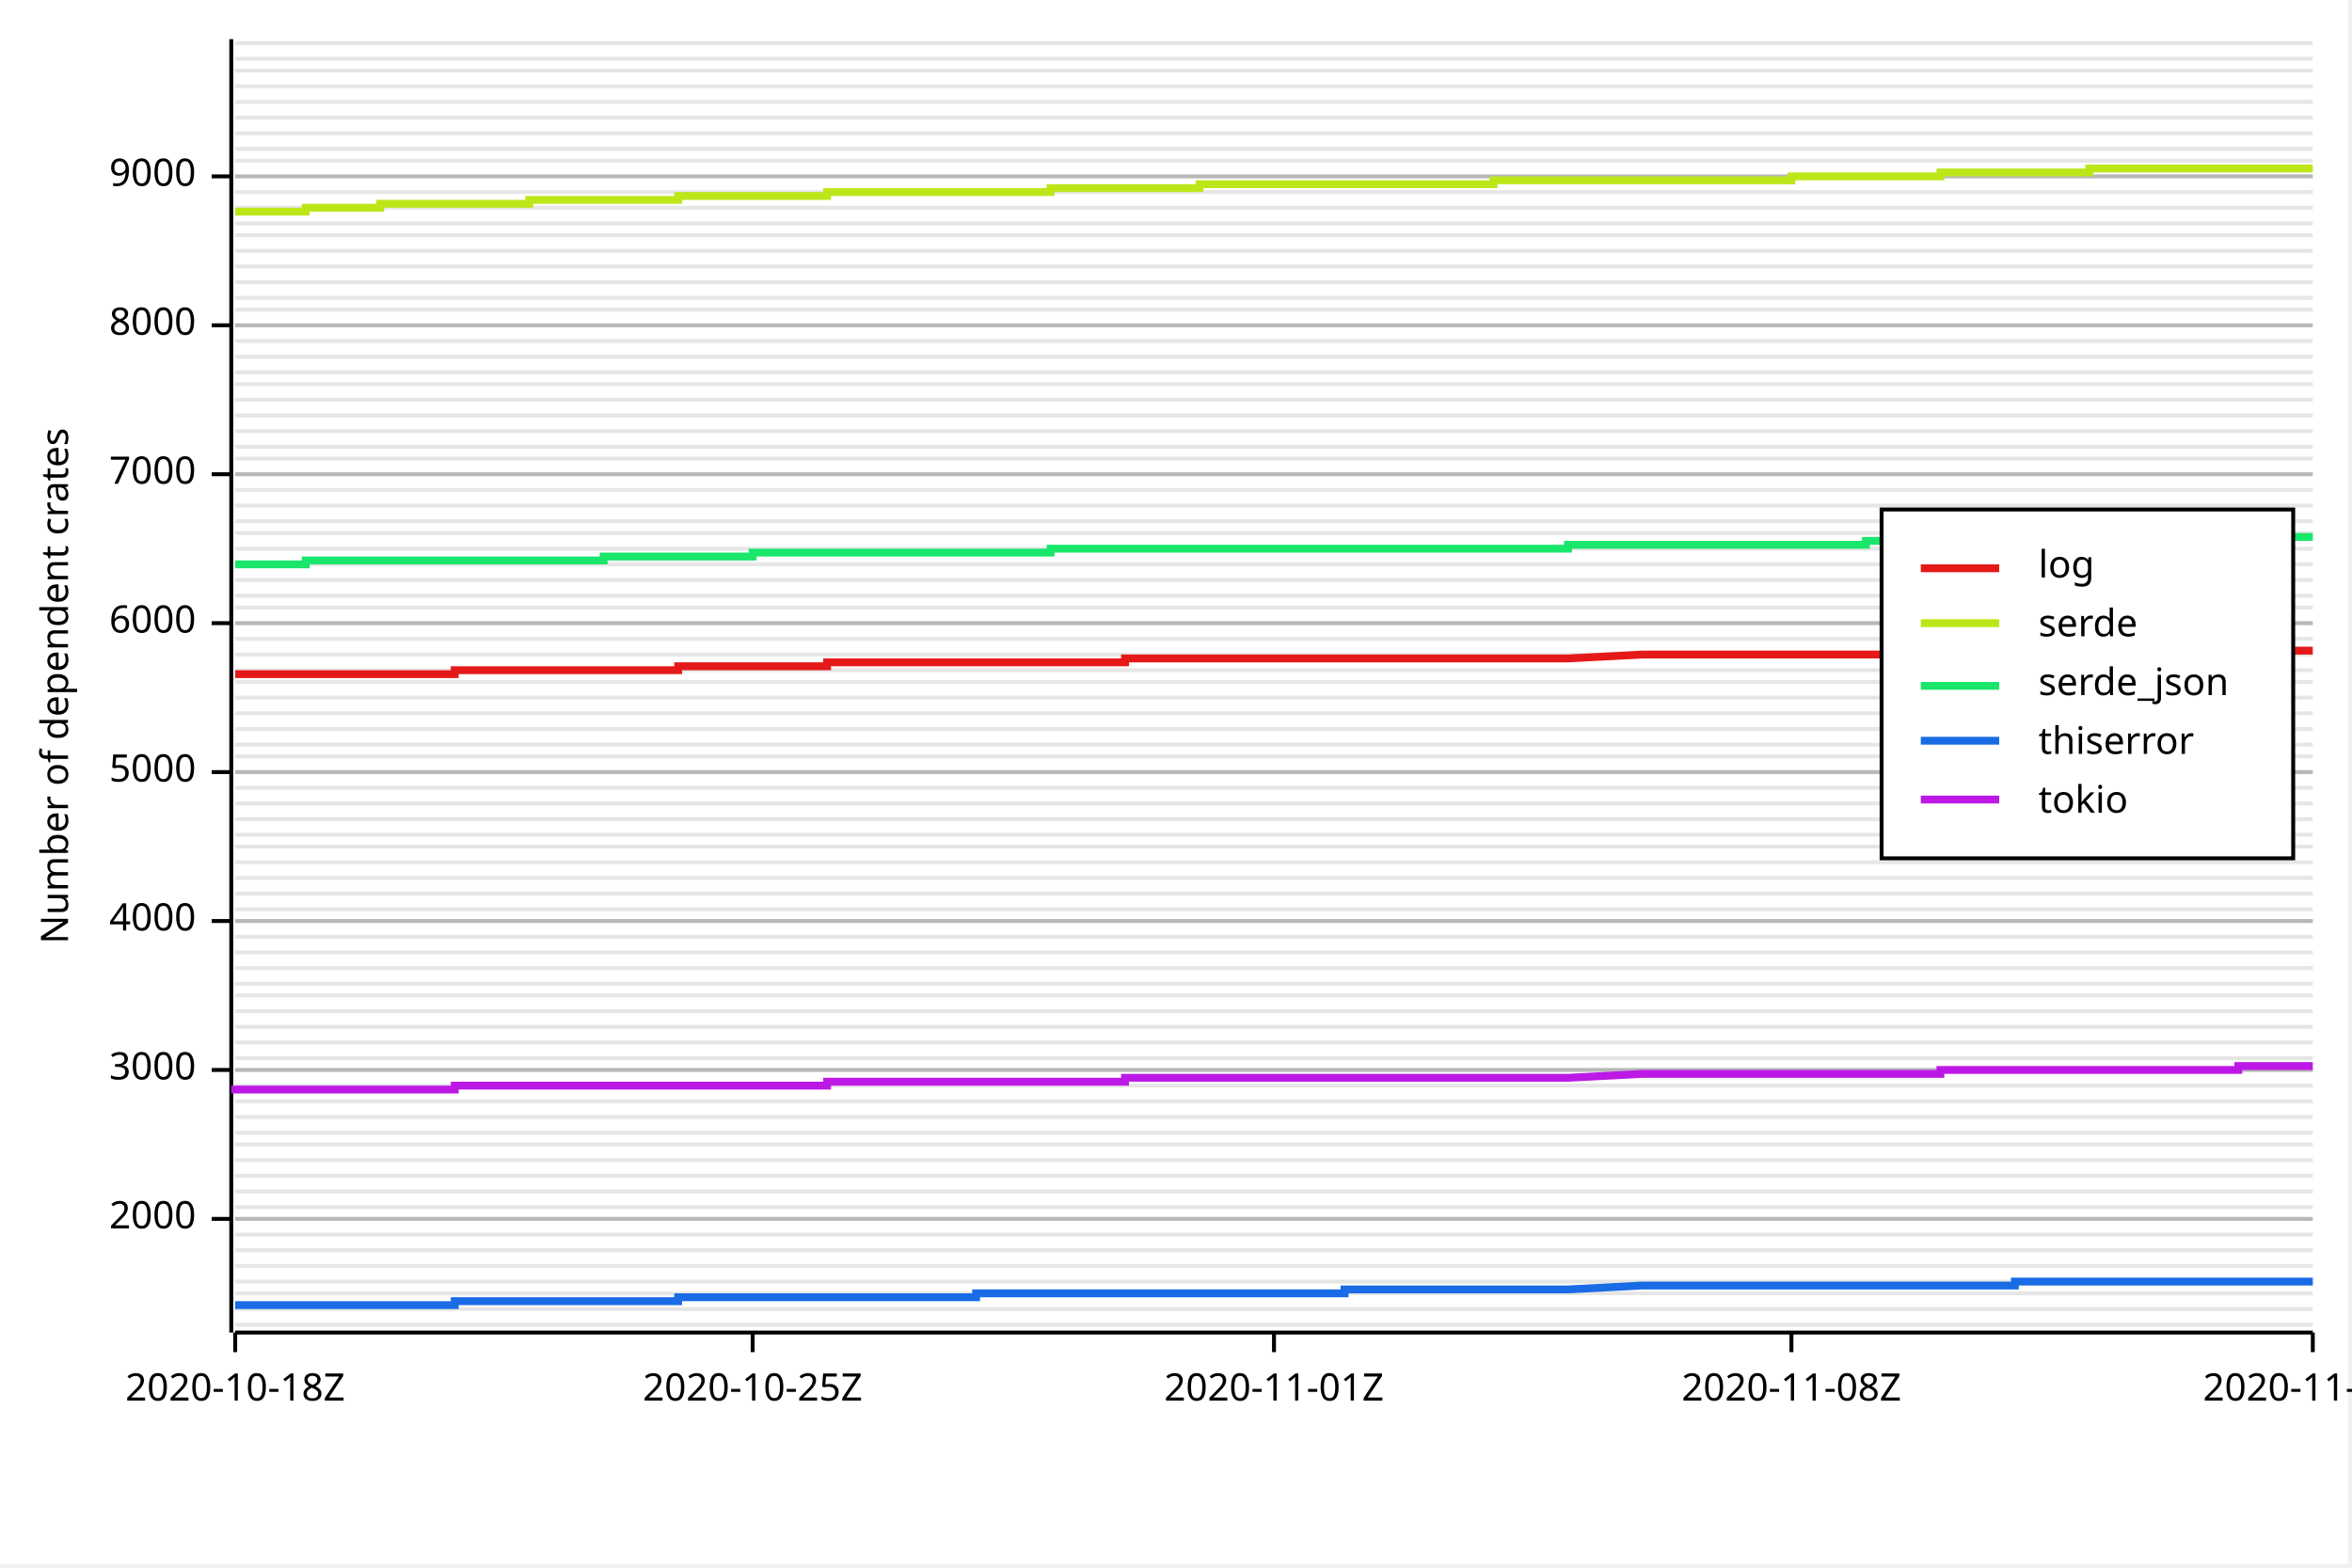
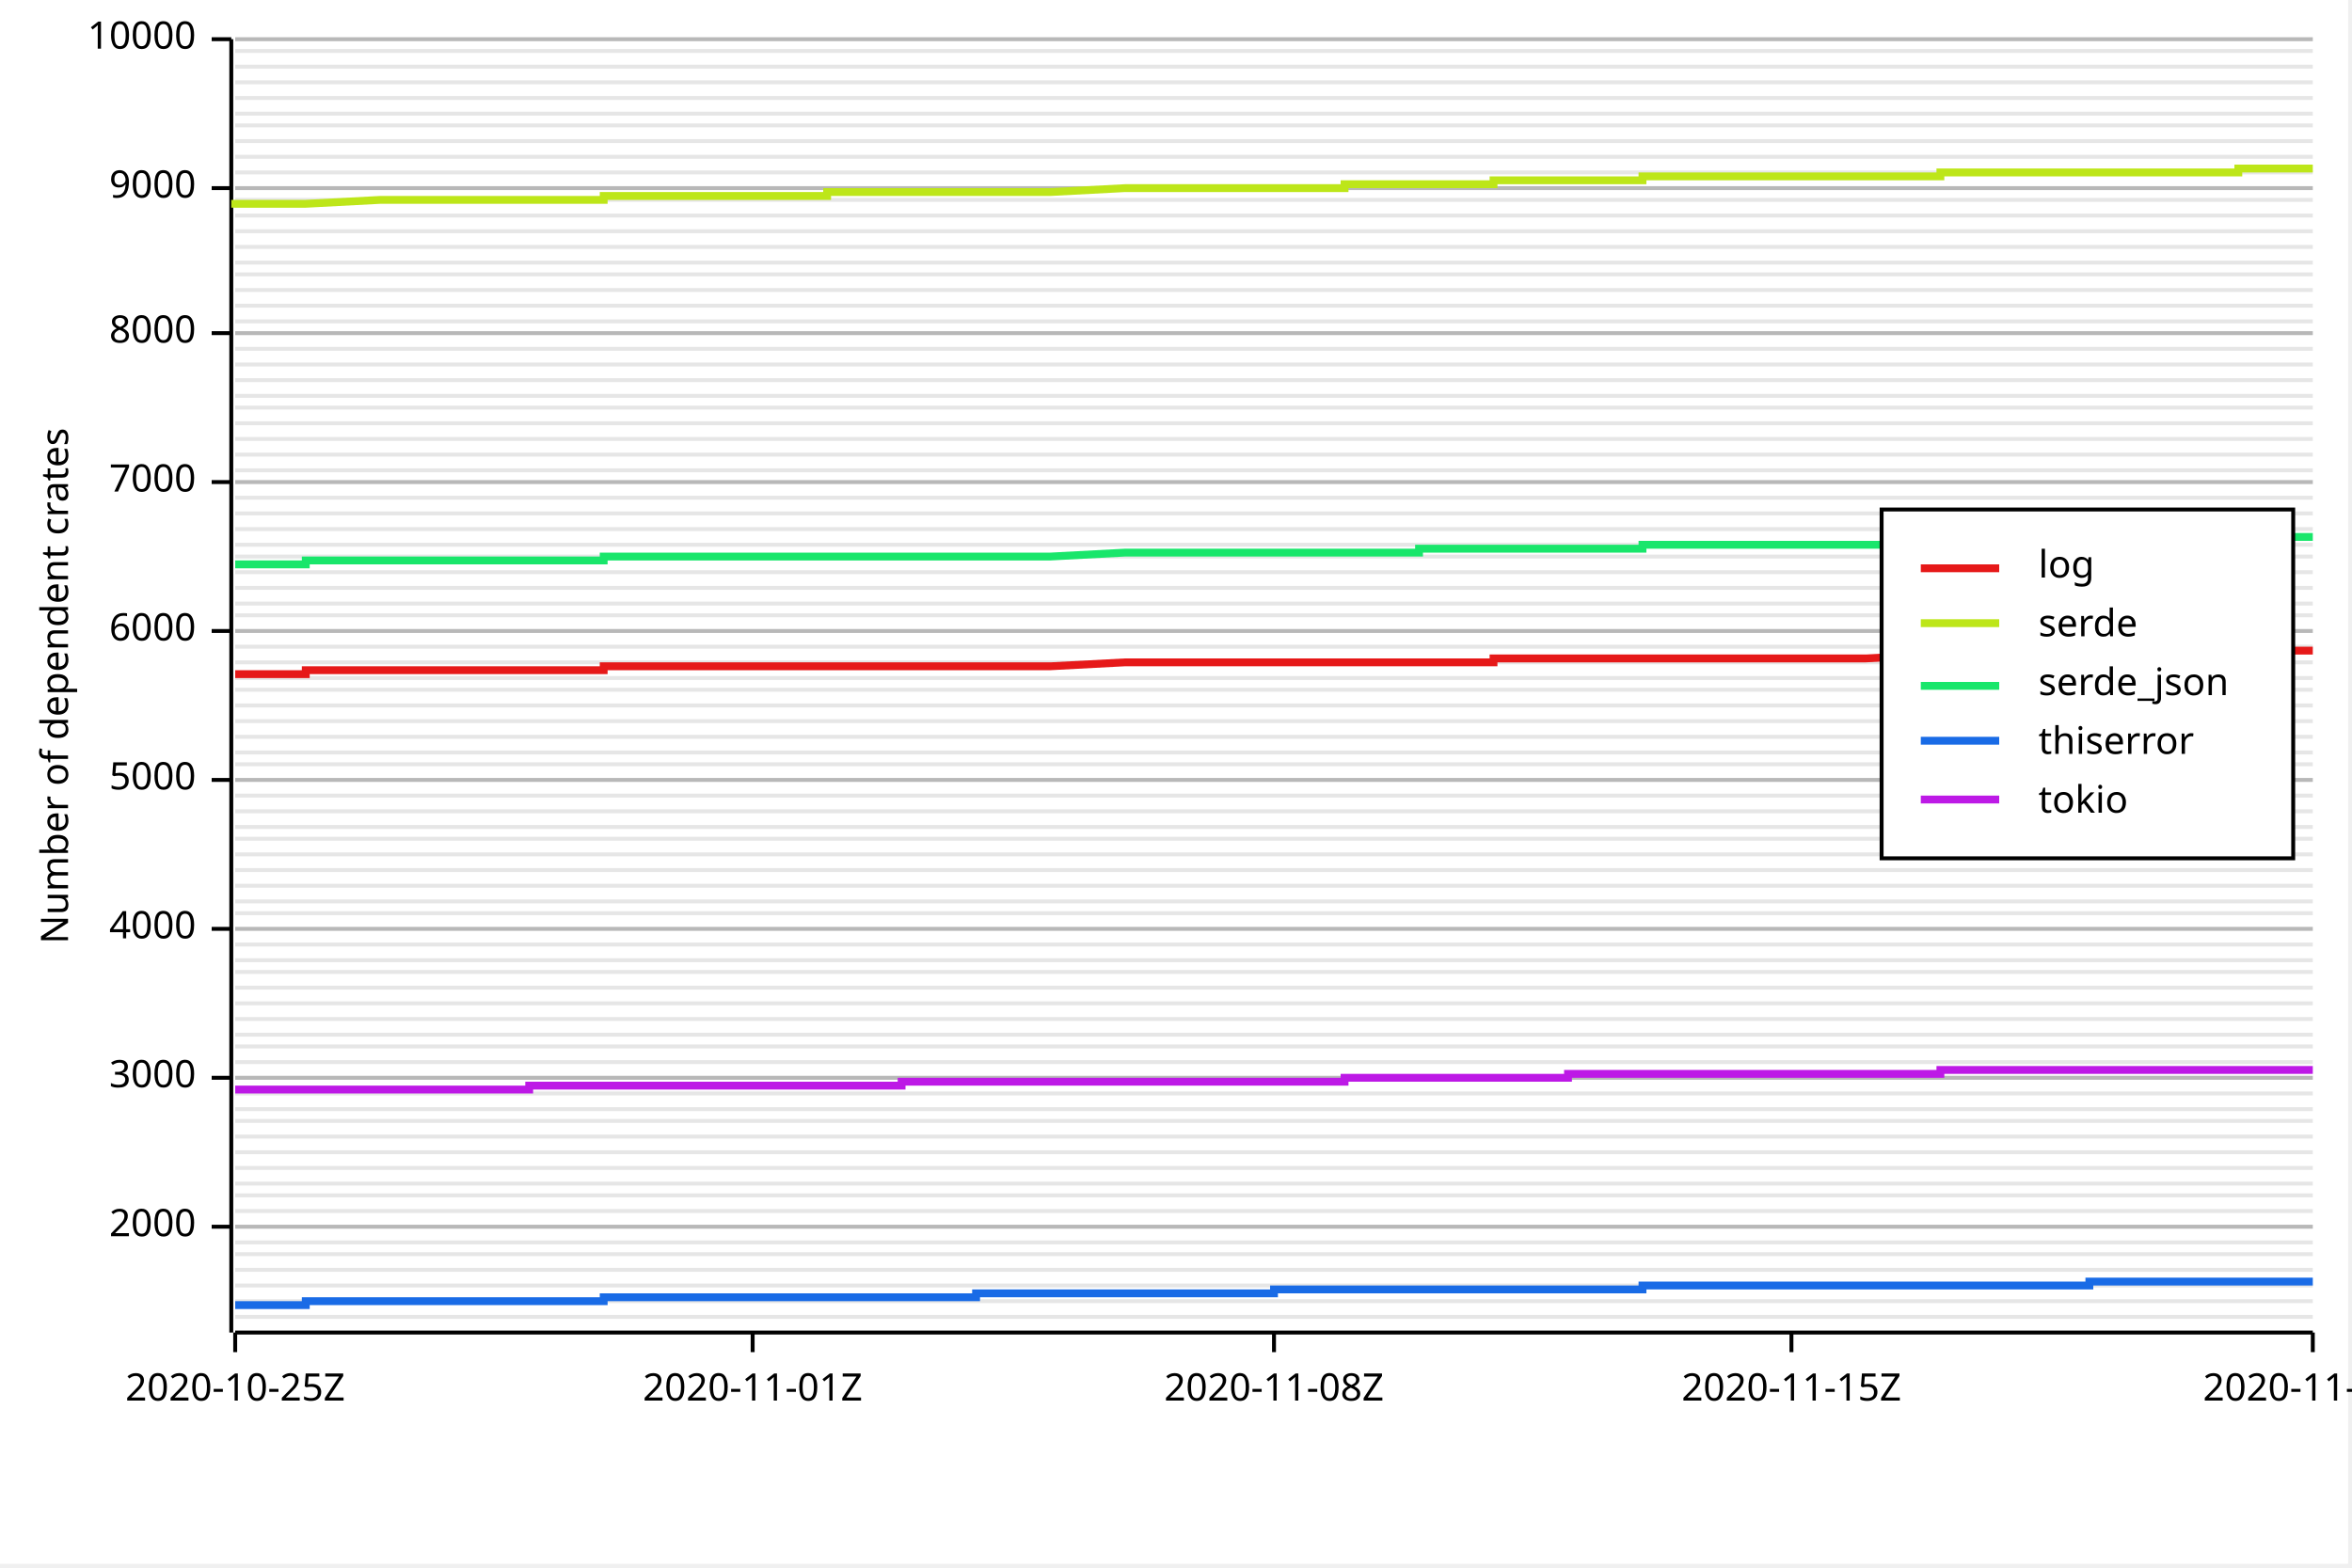
<svg xmlns="http://www.w3.org/2000/svg" width="600" height="400">
  <rect x="0" y="0" width="599" height="399" opacity="1" fill="#FFFFFF" stroke="none" />
-   <line opacity="0.1" stroke="#000000" stroke-width="1" x1="60" y1="338" x2="590" y2="338" />
-   <line opacity="0.1" stroke="#000000" stroke-width="1" x1="60" y1="334" x2="590" y2="334" />
-   <line opacity="0.1" stroke="#000000" stroke-width="1" x1="60" y1="330" x2="590" y2="330" />
-   <line opacity="0.1" stroke="#000000" stroke-width="1" x1="60" y1="327" x2="590" y2="327" />
-   <line opacity="0.1" stroke="#000000" stroke-width="1" x1="60" y1="323" x2="590" y2="323" />
-   <line opacity="0.1" stroke="#000000" stroke-width="1" x1="60" y1="319" x2="590" y2="319" />
-   <line opacity="0.1" stroke="#000000" stroke-width="1" x1="60" y1="315" x2="590" y2="315" />
-   <line opacity="0.1" stroke="#000000" stroke-width="1" x1="60" y1="311" x2="590" y2="311" />
-   <line opacity="0.1" stroke="#000000" stroke-width="1" x1="60" y1="308" x2="590" y2="308" />
-   <line opacity="0.1" stroke="#000000" stroke-width="1" x1="60" y1="304" x2="590" y2="304" />
-   <line opacity="0.1" stroke="#000000" stroke-width="1" x1="60" y1="300" x2="590" y2="300" />
-   <line opacity="0.1" stroke="#000000" stroke-width="1" x1="60" y1="296" x2="590" y2="296" />
-   <line opacity="0.1" stroke="#000000" stroke-width="1" x1="60" y1="292" x2="590" y2="292" />
-   <line opacity="0.1" stroke="#000000" stroke-width="1" x1="60" y1="289" x2="590" y2="289" />
-   <line opacity="0.1" stroke="#000000" stroke-width="1" x1="60" y1="285" x2="590" y2="285" />
-   <line opacity="0.1" stroke="#000000" stroke-width="1" x1="60" y1="281" x2="590" y2="281" />
-   <line opacity="0.1" stroke="#000000" stroke-width="1" x1="60" y1="277" x2="590" y2="277" />
-   <line opacity="0.1" stroke="#000000" stroke-width="1" x1="60" y1="273" x2="590" y2="273" />
-   <line opacity="0.1" stroke="#000000" stroke-width="1" x1="60" y1="270" x2="590" y2="270" />
-   <line opacity="0.1" stroke="#000000" stroke-width="1" x1="60" y1="266" x2="590" y2="266" />
-   <line opacity="0.1" stroke="#000000" stroke-width="1" x1="60" y1="262" x2="590" y2="262" />
-   <line opacity="0.1" stroke="#000000" stroke-width="1" x1="60" y1="258" x2="590" y2="258" />
-   <line opacity="0.1" stroke="#000000" stroke-width="1" x1="60" y1="254" x2="590" y2="254" />
-   <line opacity="0.1" stroke="#000000" stroke-width="1" x1="60" y1="251" x2="590" y2="251" />
-   <line opacity="0.1" stroke="#000000" stroke-width="1" x1="60" y1="247" x2="590" y2="247" />
-   <line opacity="0.1" stroke="#000000" stroke-width="1" x1="60" y1="243" x2="590" y2="243" />
-   <line opacity="0.1" stroke="#000000" stroke-width="1" x1="60" y1="239" x2="590" y2="239" />
-   <line opacity="0.1" stroke="#000000" stroke-width="1" x1="60" y1="235" x2="590" y2="235" />
-   <line opacity="0.1" stroke="#000000" stroke-width="1" x1="60" y1="232" x2="590" y2="232" />
-   <line opacity="0.1" stroke="#000000" stroke-width="1" x1="60" y1="228" x2="590" y2="228" />
-   <line opacity="0.1" stroke="#000000" stroke-width="1" x1="60" y1="224" x2="590" y2="224" />
-   <line opacity="0.1" stroke="#000000" stroke-width="1" x1="60" y1="220" x2="590" y2="220" />
-   <line opacity="0.1" stroke="#000000" stroke-width="1" x1="60" y1="216" x2="590" y2="216" />
-   <line opacity="0.1" stroke="#000000" stroke-width="1" x1="60" y1="213" x2="590" y2="213" />
-   <line opacity="0.1" stroke="#000000" stroke-width="1" x1="60" y1="209" x2="590" y2="209" />
-   <line opacity="0.1" stroke="#000000" stroke-width="1" x1="60" y1="205" x2="590" y2="205" />
-   <line opacity="0.1" stroke="#000000" stroke-width="1" x1="60" y1="201" x2="590" y2="201" />
-   <line opacity="0.1" stroke="#000000" stroke-width="1" x1="60" y1="197" x2="590" y2="197" />
-   <line opacity="0.1" stroke="#000000" stroke-width="1" x1="60" y1="193" x2="590" y2="193" />
-   <line opacity="0.1" stroke="#000000" stroke-width="1" x1="60" y1="190" x2="590" y2="190" />
-   <line opacity="0.1" stroke="#000000" stroke-width="1" x1="60" y1="186" x2="590" y2="186" />
-   <line opacity="0.1" stroke="#000000" stroke-width="1" x1="60" y1="182" x2="590" y2="182" />
-   <line opacity="0.1" stroke="#000000" stroke-width="1" x1="60" y1="178" x2="590" y2="178" />
-   <line opacity="0.1" stroke="#000000" stroke-width="1" x1="60" y1="174" x2="590" y2="174" />
-   <line opacity="0.1" stroke="#000000" stroke-width="1" x1="60" y1="171" x2="590" y2="171" />
-   <line opacity="0.1" stroke="#000000" stroke-width="1" x1="60" y1="167" x2="590" y2="167" />
-   <line opacity="0.1" stroke="#000000" stroke-width="1" x1="60" y1="163" x2="590" y2="163" />
-   <line opacity="0.1" stroke="#000000" stroke-width="1" x1="60" y1="159" x2="590" y2="159" />
-   <line opacity="0.1" stroke="#000000" stroke-width="1" x1="60" y1="155" x2="590" y2="155" />
-   <line opacity="0.1" stroke="#000000" stroke-width="1" x1="60" y1="152" x2="590" y2="152" />
-   <line opacity="0.1" stroke="#000000" stroke-width="1" x1="60" y1="148" x2="590" y2="148" />
-   <line opacity="0.1" stroke="#000000" stroke-width="1" x1="60" y1="144" x2="590" y2="144" />
-   <line opacity="0.1" stroke="#000000" stroke-width="1" x1="60" y1="140" x2="590" y2="140" />
-   <line opacity="0.1" stroke="#000000" stroke-width="1" x1="60" y1="136" x2="590" y2="136" />
-   <line opacity="0.1" stroke="#000000" stroke-width="1" x1="60" y1="133" x2="590" y2="133" />
-   <line opacity="0.1" stroke="#000000" stroke-width="1" x1="60" y1="129" x2="590" y2="129" />
-   <line opacity="0.1" stroke="#000000" stroke-width="1" x1="60" y1="125" x2="590" y2="125" />
-   <line opacity="0.1" stroke="#000000" stroke-width="1" x1="60" y1="121" x2="590" y2="121" />
-   <line opacity="0.1" stroke="#000000" stroke-width="1" x1="60" y1="117" x2="590" y2="117" />
-   <line opacity="0.1" stroke="#000000" stroke-width="1" x1="60" y1="114" x2="590" y2="114" />
-   <line opacity="0.1" stroke="#000000" stroke-width="1" x1="60" y1="110" x2="590" y2="110" />
-   <line opacity="0.1" stroke="#000000" stroke-width="1" x1="60" y1="106" x2="590" y2="106" />
-   <line opacity="0.1" stroke="#000000" stroke-width="1" x1="60" y1="102" x2="590" y2="102" />
-   <line opacity="0.1" stroke="#000000" stroke-width="1" x1="60" y1="98" x2="590" y2="98" />
-   <line opacity="0.1" stroke="#000000" stroke-width="1" x1="60" y1="95" x2="590" y2="95" />
-   <line opacity="0.1" stroke="#000000" stroke-width="1" x1="60" y1="91" x2="590" y2="91" />
-   <line opacity="0.1" stroke="#000000" stroke-width="1" x1="60" y1="87" x2="590" y2="87" />
-   <line opacity="0.1" stroke="#000000" stroke-width="1" x1="60" y1="83" x2="590" y2="83" />
-   <line opacity="0.1" stroke="#000000" stroke-width="1" x1="60" y1="79" x2="590" y2="79" />
-   <line opacity="0.1" stroke="#000000" stroke-width="1" x1="60" y1="76" x2="590" y2="76" />
-   <line opacity="0.1" stroke="#000000" stroke-width="1" x1="60" y1="72" x2="590" y2="72" />
-   <line opacity="0.1" stroke="#000000" stroke-width="1" x1="60" y1="68" x2="590" y2="68" />
-   <line opacity="0.1" stroke="#000000" stroke-width="1" x1="60" y1="64" x2="590" y2="64" />
-   <line opacity="0.1" stroke="#000000" stroke-width="1" x1="60" y1="60" x2="590" y2="60" />
-   <line opacity="0.1" stroke="#000000" stroke-width="1" x1="60" y1="57" x2="590" y2="57" />
-   <line opacity="0.1" stroke="#000000" stroke-width="1" x1="60" y1="53" x2="590" y2="53" />
-   <line opacity="0.1" stroke="#000000" stroke-width="1" x1="60" y1="49" x2="590" y2="49" />
-   <line opacity="0.1" stroke="#000000" stroke-width="1" x1="60" y1="45" x2="590" y2="45" />
-   <line opacity="0.1" stroke="#000000" stroke-width="1" x1="60" y1="41" x2="590" y2="41" />
-   <line opacity="0.1" stroke="#000000" stroke-width="1" x1="60" y1="38" x2="590" y2="38" />
-   <line opacity="0.1" stroke="#000000" stroke-width="1" x1="60" y1="34" x2="590" y2="34" />
-   <line opacity="0.1" stroke="#000000" stroke-width="1" x1="60" y1="30" x2="590" y2="30" />
-   <line opacity="0.1" stroke="#000000" stroke-width="1" x1="60" y1="26" x2="590" y2="26" />
-   <line opacity="0.1" stroke="#000000" stroke-width="1" x1="60" y1="22" x2="590" y2="22" />
-   <line opacity="0.1" stroke="#000000" stroke-width="1" x1="60" y1="18" x2="590" y2="18" />
-   <line opacity="0.1" stroke="#000000" stroke-width="1" x1="60" y1="15" x2="590" y2="15" />
-   <line opacity="0.1" stroke="#000000" stroke-width="1" x1="60" y1="11" x2="590" y2="11" />
+   <line opacity="0.1" stroke="#000000" stroke-width="1" x1="60" y1="336" x2="590" y2="336" />
+   <line opacity="0.1" stroke="#000000" stroke-width="1" x1="60" y1="332" x2="590" y2="332" />
+   <line opacity="0.1" stroke="#000000" stroke-width="1" x1="60" y1="328" x2="590" y2="328" />
+   <line opacity="0.1" stroke="#000000" stroke-width="1" x1="60" y1="324" x2="590" y2="324" />
+   <line opacity="0.1" stroke="#000000" stroke-width="1" x1="60" y1="320" x2="590" y2="320" />
+   <line opacity="0.1" stroke="#000000" stroke-width="1" x1="60" y1="317" x2="590" y2="317" />
+   <line opacity="0.1" stroke="#000000" stroke-width="1" x1="60" y1="313" x2="590" y2="313" />
+   <line opacity="0.1" stroke="#000000" stroke-width="1" x1="60" y1="309" x2="590" y2="309" />
+   <line opacity="0.1" stroke="#000000" stroke-width="1" x1="60" y1="305" x2="590" y2="305" />
+   <line opacity="0.1" stroke="#000000" stroke-width="1" x1="60" y1="302" x2="590" y2="302" />
+   <line opacity="0.1" stroke="#000000" stroke-width="1" x1="60" y1="298" x2="590" y2="298" />
+   <line opacity="0.1" stroke="#000000" stroke-width="1" x1="60" y1="294" x2="590" y2="294" />
+   <line opacity="0.1" stroke="#000000" stroke-width="1" x1="60" y1="290" x2="590" y2="290" />
+   <line opacity="0.1" stroke="#000000" stroke-width="1" x1="60" y1="286" x2="590" y2="286" />
+   <line opacity="0.1" stroke="#000000" stroke-width="1" x1="60" y1="283" x2="590" y2="283" />
+   <line opacity="0.1" stroke="#000000" stroke-width="1" x1="60" y1="279" x2="590" y2="279" />
+   <line opacity="0.1" stroke="#000000" stroke-width="1" x1="60" y1="275" x2="590" y2="275" />
+   <line opacity="0.1" stroke="#000000" stroke-width="1" x1="60" y1="271" x2="590" y2="271" />
+   <line opacity="0.1" stroke="#000000" stroke-width="1" x1="60" y1="267" x2="590" y2="267" />
+   <line opacity="0.1" stroke="#000000" stroke-width="1" x1="60" y1="264" x2="590" y2="264" />
+   <line opacity="0.1" stroke="#000000" stroke-width="1" x1="60" y1="260" x2="590" y2="260" />
+   <line opacity="0.1" stroke="#000000" stroke-width="1" x1="60" y1="256" x2="590" y2="256" />
+   <line opacity="0.1" stroke="#000000" stroke-width="1" x1="60" y1="252" x2="590" y2="252" />
+   <line opacity="0.1" stroke="#000000" stroke-width="1" x1="60" y1="248" x2="590" y2="248" />
+   <line opacity="0.1" stroke="#000000" stroke-width="1" x1="60" y1="245" x2="590" y2="245" />
+   <line opacity="0.1" stroke="#000000" stroke-width="1" x1="60" y1="241" x2="590" y2="241" />
+   <line opacity="0.1" stroke="#000000" stroke-width="1" x1="60" y1="237" x2="590" y2="237" />
+   <line opacity="0.1" stroke="#000000" stroke-width="1" x1="60" y1="233" x2="590" y2="233" />
+   <line opacity="0.1" stroke="#000000" stroke-width="1" x1="60" y1="230" x2="590" y2="230" />
+   <line opacity="0.1" stroke="#000000" stroke-width="1" x1="60" y1="226" x2="590" y2="226" />
+   <line opacity="0.1" stroke="#000000" stroke-width="1" x1="60" y1="222" x2="590" y2="222" />
+   <line opacity="0.1" stroke="#000000" stroke-width="1" x1="60" y1="218" x2="590" y2="218" />
+   <line opacity="0.1" stroke="#000000" stroke-width="1" x1="60" y1="214" x2="590" y2="214" />
+   <line opacity="0.1" stroke="#000000" stroke-width="1" x1="60" y1="211" x2="590" y2="211" />
+   <line opacity="0.1" stroke="#000000" stroke-width="1" x1="60" y1="207" x2="590" y2="207" />
+   <line opacity="0.1" stroke="#000000" stroke-width="1" x1="60" y1="203" x2="590" y2="203" />
+   <line opacity="0.1" stroke="#000000" stroke-width="1" x1="60" y1="199" x2="590" y2="199" />
+   <line opacity="0.1" stroke="#000000" stroke-width="1" x1="60" y1="195" x2="590" y2="195" />
+   <line opacity="0.1" stroke="#000000" stroke-width="1" x1="60" y1="192" x2="590" y2="192" />
+   <line opacity="0.1" stroke="#000000" stroke-width="1" x1="60" y1="188" x2="590" y2="188" />
+   <line opacity="0.1" stroke="#000000" stroke-width="1" x1="60" y1="184" x2="590" y2="184" />
+   <line opacity="0.1" stroke="#000000" stroke-width="1" x1="60" y1="180" x2="590" y2="180" />
+   <line opacity="0.1" stroke="#000000" stroke-width="1" x1="60" y1="176" x2="590" y2="176" />
+   <line opacity="0.1" stroke="#000000" stroke-width="1" x1="60" y1="173" x2="590" y2="173" />
+   <line opacity="0.1" stroke="#000000" stroke-width="1" x1="60" y1="169" x2="590" y2="169" />
+   <line opacity="0.1" stroke="#000000" stroke-width="1" x1="60" y1="165" x2="590" y2="165" />
+   <line opacity="0.1" stroke="#000000" stroke-width="1" x1="60" y1="161" x2="590" y2="161" />
+   <line opacity="0.1" stroke="#000000" stroke-width="1" x1="60" y1="157" x2="590" y2="157" />
+   <line opacity="0.1" stroke="#000000" stroke-width="1" x1="60" y1="154" x2="590" y2="154" />
+   <line opacity="0.1" stroke="#000000" stroke-width="1" x1="60" y1="150" x2="590" y2="150" />
+   <line opacity="0.1" stroke="#000000" stroke-width="1" x1="60" y1="146" x2="590" y2="146" />
+   <line opacity="0.1" stroke="#000000" stroke-width="1" x1="60" y1="142" x2="590" y2="142" />
+   <line opacity="0.1" stroke="#000000" stroke-width="1" x1="60" y1="139" x2="590" y2="139" />
+   <line opacity="0.1" stroke="#000000" stroke-width="1" x1="60" y1="135" x2="590" y2="135" />
+   <line opacity="0.1" stroke="#000000" stroke-width="1" x1="60" y1="131" x2="590" y2="131" />
+   <line opacity="0.1" stroke="#000000" stroke-width="1" x1="60" y1="127" x2="590" y2="127" />
+   <line opacity="0.1" stroke="#000000" stroke-width="1" x1="60" y1="123" x2="590" y2="123" />
+   <line opacity="0.1" stroke="#000000" stroke-width="1" x1="60" y1="120" x2="590" y2="120" />
+   <line opacity="0.1" stroke="#000000" stroke-width="1" x1="60" y1="116" x2="590" y2="116" />
+   <line opacity="0.1" stroke="#000000" stroke-width="1" x1="60" y1="112" x2="590" y2="112" />
+   <line opacity="0.1" stroke="#000000" stroke-width="1" x1="60" y1="108" x2="590" y2="108" />
+   <line opacity="0.1" stroke="#000000" stroke-width="1" x1="60" y1="104" x2="590" y2="104" />
+   <line opacity="0.1" stroke="#000000" stroke-width="1" x1="60" y1="101" x2="590" y2="101" />
+   <line opacity="0.1" stroke="#000000" stroke-width="1" x1="60" y1="97" x2="590" y2="97" />
+   <line opacity="0.1" stroke="#000000" stroke-width="1" x1="60" y1="93" x2="590" y2="93" />
+   <line opacity="0.1" stroke="#000000" stroke-width="1" x1="60" y1="89" x2="590" y2="89" />
+   <line opacity="0.1" stroke="#000000" stroke-width="1" x1="60" y1="85" x2="590" y2="85" />
+   <line opacity="0.1" stroke="#000000" stroke-width="1" x1="60" y1="82" x2="590" y2="82" />
+   <line opacity="0.1" stroke="#000000" stroke-width="1" x1="60" y1="78" x2="590" y2="78" />
+   <line opacity="0.1" stroke="#000000" stroke-width="1" x1="60" y1="74" x2="590" y2="74" />
+   <line opacity="0.1" stroke="#000000" stroke-width="1" x1="60" y1="70" x2="590" y2="70" />
+   <line opacity="0.1" stroke="#000000" stroke-width="1" x1="60" y1="67" x2="590" y2="67" />
+   <line opacity="0.1" stroke="#000000" stroke-width="1" x1="60" y1="63" x2="590" y2="63" />
+   <line opacity="0.1" stroke="#000000" stroke-width="1" x1="60" y1="59" x2="590" y2="59" />
+   <line opacity="0.1" stroke="#000000" stroke-width="1" x1="60" y1="55" x2="590" y2="55" />
+   <line opacity="0.1" stroke="#000000" stroke-width="1" x1="60" y1="51" x2="590" y2="51" />
+   <line opacity="0.1" stroke="#000000" stroke-width="1" x1="60" y1="48" x2="590" y2="48" />
+   <line opacity="0.1" stroke="#000000" stroke-width="1" x1="60" y1="44" x2="590" y2="44" />
+   <line opacity="0.1" stroke="#000000" stroke-width="1" x1="60" y1="40" x2="590" y2="40" />
+   <line opacity="0.1" stroke="#000000" stroke-width="1" x1="60" y1="36" x2="590" y2="36" />
+   <line opacity="0.1" stroke="#000000" stroke-width="1" x1="60" y1="32" x2="590" y2="32" />
+   <line opacity="0.1" stroke="#000000" stroke-width="1" x1="60" y1="29" x2="590" y2="29" />
+   <line opacity="0.1" stroke="#000000" stroke-width="1" x1="60" y1="25" x2="590" y2="25" />
+   <line opacity="0.1" stroke="#000000" stroke-width="1" x1="60" y1="21" x2="590" y2="21" />
+   <line opacity="0.1" stroke="#000000" stroke-width="1" x1="60" y1="17" x2="590" y2="17" />
+   <line opacity="0.1" stroke="#000000" stroke-width="1" x1="60" y1="13" x2="590" y2="13" />
+   <line opacity="0.1" stroke="#000000" stroke-width="1" x1="60" y1="10" x2="590" y2="10" />
  <text x="10" y="175" dy="0.76em" text-anchor="middle" font-family="sans-serif" font-size="9.677" opacity="1" fill="#000000" transform="rotate(270, 10, 175)">
Number of dependent crates
</text>
-   <line opacity="0.2" stroke="#000000" stroke-width="1" x1="60" y1="311" x2="590" y2="311" />
-   <line opacity="0.2" stroke="#000000" stroke-width="1" x1="60" y1="273" x2="590" y2="273" />
-   <line opacity="0.2" stroke="#000000" stroke-width="1" x1="60" y1="235" x2="590" y2="235" />
-   <line opacity="0.2" stroke="#000000" stroke-width="1" x1="60" y1="197" x2="590" y2="197" />
-   <line opacity="0.2" stroke="#000000" stroke-width="1" x1="60" y1="159" x2="590" y2="159" />
-   <line opacity="0.2" stroke="#000000" stroke-width="1" x1="60" y1="121" x2="590" y2="121" />
-   <line opacity="0.2" stroke="#000000" stroke-width="1" x1="60" y1="83" x2="590" y2="83" />
-   <line opacity="0.2" stroke="#000000" stroke-width="1" x1="60" y1="45" x2="590" y2="45" />
+   <line opacity="0.2" stroke="#000000" stroke-width="1" x1="60" y1="313" x2="590" y2="313" />
+   <line opacity="0.2" stroke="#000000" stroke-width="1" x1="60" y1="275" x2="590" y2="275" />
+   <line opacity="0.2" stroke="#000000" stroke-width="1" x1="60" y1="237" x2="590" y2="237" />
+   <line opacity="0.2" stroke="#000000" stroke-width="1" x1="60" y1="199" x2="590" y2="199" />
+   <line opacity="0.2" stroke="#000000" stroke-width="1" x1="60" y1="161" x2="590" y2="161" />
+   <line opacity="0.2" stroke="#000000" stroke-width="1" x1="60" y1="123" x2="590" y2="123" />
+   <line opacity="0.2" stroke="#000000" stroke-width="1" x1="60" y1="85" x2="590" y2="85" />
+   <line opacity="0.2" stroke="#000000" stroke-width="1" x1="60" y1="48" x2="590" y2="48" />
+   <line opacity="0.2" stroke="#000000" stroke-width="1" x1="60" y1="10" x2="590" y2="10" />
  <polyline fill="none" opacity="1" stroke="#000000" stroke-width="1" points="59,10 59,340 " />
-   <text x="50" y="311" dy="0.5ex" text-anchor="end" font-family="sans-serif" font-size="9.677" opacity="1" fill="#000000">
+   <text x="50" y="313" dy="0.5ex" text-anchor="end" font-family="sans-serif" font-size="9.677" opacity="1" fill="#000000">
2000
</text>
-   <polyline fill="none" opacity="1" stroke="#000000" stroke-width="1" points="54,311 59,311 " />
-   <text x="50" y="273" dy="0.5ex" text-anchor="end" font-family="sans-serif" font-size="9.677" opacity="1" fill="#000000">
+   <polyline fill="none" opacity="1" stroke="#000000" stroke-width="1" points="54,313 59,313 " />
+   <text x="50" y="275" dy="0.5ex" text-anchor="end" font-family="sans-serif" font-size="9.677" opacity="1" fill="#000000">
3000
</text>
-   <polyline fill="none" opacity="1" stroke="#000000" stroke-width="1" points="54,273 59,273 " />
-   <text x="50" y="235" dy="0.5ex" text-anchor="end" font-family="sans-serif" font-size="9.677" opacity="1" fill="#000000">
+   <polyline fill="none" opacity="1" stroke="#000000" stroke-width="1" points="54,275 59,275 " />
+   <text x="50" y="237" dy="0.5ex" text-anchor="end" font-family="sans-serif" font-size="9.677" opacity="1" fill="#000000">
4000
</text>
-   <polyline fill="none" opacity="1" stroke="#000000" stroke-width="1" points="54,235 59,235 " />
-   <text x="50" y="197" dy="0.5ex" text-anchor="end" font-family="sans-serif" font-size="9.677" opacity="1" fill="#000000">
+   <polyline fill="none" opacity="1" stroke="#000000" stroke-width="1" points="54,237 59,237 " />
+   <text x="50" y="199" dy="0.5ex" text-anchor="end" font-family="sans-serif" font-size="9.677" opacity="1" fill="#000000">
5000
</text>
-   <polyline fill="none" opacity="1" stroke="#000000" stroke-width="1" points="54,197 59,197 " />
-   <text x="50" y="159" dy="0.5ex" text-anchor="end" font-family="sans-serif" font-size="9.677" opacity="1" fill="#000000">
+   <polyline fill="none" opacity="1" stroke="#000000" stroke-width="1" points="54,199 59,199 " />
+   <text x="50" y="161" dy="0.5ex" text-anchor="end" font-family="sans-serif" font-size="9.677" opacity="1" fill="#000000">
6000
</text>
-   <polyline fill="none" opacity="1" stroke="#000000" stroke-width="1" points="54,159 59,159 " />
-   <text x="50" y="121" dy="0.5ex" text-anchor="end" font-family="sans-serif" font-size="9.677" opacity="1" fill="#000000">
+   <polyline fill="none" opacity="1" stroke="#000000" stroke-width="1" points="54,161 59,161 " />
+   <text x="50" y="123" dy="0.5ex" text-anchor="end" font-family="sans-serif" font-size="9.677" opacity="1" fill="#000000">
7000
</text>
-   <polyline fill="none" opacity="1" stroke="#000000" stroke-width="1" points="54,121 59,121 " />
-   <text x="50" y="83" dy="0.5ex" text-anchor="end" font-family="sans-serif" font-size="9.677" opacity="1" fill="#000000">
+   <polyline fill="none" opacity="1" stroke="#000000" stroke-width="1" points="54,123 59,123 " />
+   <text x="50" y="85" dy="0.5ex" text-anchor="end" font-family="sans-serif" font-size="9.677" opacity="1" fill="#000000">
8000
</text>
-   <polyline fill="none" opacity="1" stroke="#000000" stroke-width="1" points="54,83 59,83 " />
-   <text x="50" y="45" dy="0.5ex" text-anchor="end" font-family="sans-serif" font-size="9.677" opacity="1" fill="#000000">
+   <polyline fill="none" opacity="1" stroke="#000000" stroke-width="1" points="54,85 59,85 " />
+   <text x="50" y="48" dy="0.5ex" text-anchor="end" font-family="sans-serif" font-size="9.677" opacity="1" fill="#000000">
9000
</text>
-   <polyline fill="none" opacity="1" stroke="#000000" stroke-width="1" points="54,45 59,45 " />
+   <polyline fill="none" opacity="1" stroke="#000000" stroke-width="1" points="54,48 59,48 " />
+   <text x="50" y="10" dy="0.5ex" text-anchor="end" font-family="sans-serif" font-size="9.677" opacity="1" fill="#000000">
+ 10000
+ </text>
+   <polyline fill="none" opacity="1" stroke="#000000" stroke-width="1" points="54,10 59,10 " />
  <polyline fill="none" opacity="1" stroke="#000000" stroke-width="1" points="60,340 590,340 " />
  <text x="60" y="350" dy="0.76em" text-anchor="middle" font-family="sans-serif" font-size="9.677" opacity="1" fill="#000000">
- 2020-10-18Z
+ 2020-10-25Z
</text>
  <polyline fill="none" opacity="1" stroke="#000000" stroke-width="1" points="60,340 60,345 " />
  <text x="192" y="350" dy="0.76em" text-anchor="middle" font-family="sans-serif" font-size="9.677" opacity="1" fill="#000000">
- 2020-10-25Z
+ 2020-11-01Z
</text>
  <polyline fill="none" opacity="1" stroke="#000000" stroke-width="1" points="192,340 192,345 " />
  <text x="325" y="350" dy="0.76em" text-anchor="middle" font-family="sans-serif" font-size="9.677" opacity="1" fill="#000000">
- 2020-11-01Z
+ 2020-11-08Z
</text>
  <polyline fill="none" opacity="1" stroke="#000000" stroke-width="1" points="325,340 325,345 " />
  <text x="457" y="350" dy="0.76em" text-anchor="middle" font-family="sans-serif" font-size="9.677" opacity="1" fill="#000000">
- 2020-11-08Z
+ 2020-11-15Z
</text>
  <polyline fill="none" opacity="1" stroke="#000000" stroke-width="1" points="457,340 457,345 " />
  <text x="590" y="350" dy="0.76em" text-anchor="middle" font-family="sans-serif" font-size="9.677" opacity="1" fill="#000000">
- 2020-11-15Z
+ 2020-11-22Z
</text>
  <polyline fill="none" opacity="1" stroke="#000000" stroke-width="1" points="590,340 590,345 " />
-   <polyline fill="none" opacity="1" stroke="#E61919" stroke-width="2" points="60,172 60,172 78,172 78,172 97,172 97,172 116,172 116,171 135,171 135,171 154,171 154,171 173,171 173,170 192,170 192,170 211,170 211,169 230,169 230,169 249,169 249,169 268,169 268,169 287,169 287,168 306,168 306,168 325,168 325,168 343,168 343,168 362,168 362,168 381,168 381,168 400,168 400,168 419,167 438,167 438,167 457,167 457,167 476,167 476,167 495,167 495,167 514,167 514,166 533,166 533,166 552,166 552,166 571,166 571,166 590,166 " />
-   <polyline fill="none" opacity="1" stroke="#BDE619" stroke-width="2" points="60,54 60,54 78,54 78,53 97,53 97,52 116,52 116,52 135,52 135,51 154,51 154,51 173,51 173,50 192,50 192,50 211,50 211,49 230,49 230,49 249,49 249,49 268,49 268,48 287,48 287,48 306,48 306,47 325,47 325,47 343,47 343,47 362,47 362,47 381,47 381,46 400,46 400,46 419,46 438,46 438,46 457,46 457,45 476,45 476,45 495,45 495,44 514,44 514,44 533,44 533,43 552,43 552,43 571,43 571,43 590,43 " />
-   <polyline fill="none" opacity="1" stroke="#19E66B" stroke-width="2" points="60,144 60,144 78,144 78,143 97,143 97,143 116,143 116,143 135,143 135,143 154,143 154,142 173,142 173,142 192,142 192,141 211,141 211,141 230,141 230,141 249,141 249,141 268,141 268,140 287,140 287,140 306,140 306,140 325,140 325,140 343,140 343,140 362,140 362,140 381,140 381,140 400,140 400,139 419,139 438,139 438,139 457,139 457,139 476,139 476,138 495,138 495,138 514,138 514,138 533,138 533,138 552,138 552,137 571,137 571,137 590,137 " />
-   <polyline fill="none" opacity="1" stroke="#196BE6" stroke-width="2" points="60,333 60,333 78,333 78,333 97,333 97,333 116,333 116,332 135,332 135,332 154,332 154,332 173,332 173,331 192,331 192,331 211,331 211,331 230,331 230,331 249,331 249,330 268,330 268,330 287,330 287,330 306,330 306,330 325,330 325,330 343,330 343,329 362,329 362,329 381,329 381,329 400,329 400,329 419,328 438,328 438,328 457,328 457,328 476,328 476,328 495,328 495,328 514,328 514,327 533,327 533,327 552,327 552,327 571,327 571,327 590,327 " />
-   <polyline fill="none" opacity="1" stroke="#BD19E6" stroke-width="2" points="60,279 60,278 78,278 78,278 97,278 97,278 116,278 116,277 135,277 135,277 154,277 154,277 173,277 173,277 192,277 192,277 211,277 211,276 230,276 230,276 249,276 249,276 268,276 268,276 287,276 287,275 306,275 306,275 325,275 325,275 343,275 343,275 362,275 362,275 381,275 381,275 400,275 400,275 419,274 438,274 438,274 457,274 457,274 476,274 476,274 495,274 495,273 514,273 514,273 533,273 533,273 552,273 552,273 571,273 571,272 590,272 " />
+   <polyline fill="none" opacity="1" stroke="#E61919" stroke-width="2" points="60,172 60,172 78,172 78,171 97,171 97,171 116,171 116,171 135,171 135,171 154,171 154,170 173,170 173,170 192,170 192,170 211,170 211,170 230,170 230,170 249,170 249,170 268,170 268,170 287,169 306,169 306,169 325,169 325,169 343,169 343,169 362,169 362,169 381,169 381,168 400,168 400,168 419,168 419,168 438,168 438,168 457,168 457,168 476,168 476,168 495,167 495,167 514,167 514,167 533,167 533,167 552,167 552,167 571,167 571,166 590,166 " />
+   <polyline fill="none" opacity="1" stroke="#BDE619" stroke-width="2" points="60,53 60,52 78,52 78,52 97,51 97,51 116,51 116,51 135,51 135,51 154,51 154,50 173,50 173,50 192,50 192,50 211,50 211,49 230,49 230,49 249,49 249,49 268,49 268,49 287,48 306,48 306,48 325,48 325,48 343,48 343,47 362,47 362,47 381,47 381,46 400,46 400,46 419,46 419,45 438,45 438,45 457,45 457,45 476,45 476,45 495,45 495,44 514,44 514,44 533,44 533,44 552,44 552,44 571,44 571,43 590,43 " />
+   <polyline fill="none" opacity="1" stroke="#19E66B" stroke-width="2" points="60,144 60,144 78,144 78,143 97,143 97,143 116,143 116,143 135,143 135,143 154,143 154,142 173,142 173,142 192,142 192,142 211,142 211,142 230,142 230,142 249,142 249,142 268,142 268,142 287,141 306,141 306,141 325,141 325,141 343,141 343,141 362,141 362,140 381,140 381,140 400,140 400,140 419,140 419,139 438,139 438,139 457,139 457,139 476,139 476,139 495,139 495,138 514,138 514,138 533,138 533,138 552,138 552,138 571,138 571,137 590,137 " />
+   <polyline fill="none" opacity="1" stroke="#196BE6" stroke-width="2" points="60,333 60,333 78,333 78,332 97,332 97,332 116,332 116,332 135,332 135,332 154,332 154,331 173,331 173,331 192,331 192,331 211,331 211,331 230,331 230,331 249,331 249,330 268,330 268,330 287,330 306,330 306,330 325,330 325,329 343,329 343,329 362,329 362,329 381,329 381,329 400,329 400,329 419,329 419,328 438,328 438,328 457,328 457,328 476,328 476,328 495,328 495,328 514,328 514,328 533,328 533,327 552,327 552,327 571,327 571,327 590,327 " />
+   <polyline fill="none" opacity="1" stroke="#BD19E6" stroke-width="2" points="60,278 60,278 78,278 78,278 97,278 97,278 116,278 116,278 135,278 135,277 154,277 154,277 173,277 173,277 192,277 192,277 211,277 211,277 230,277 230,276 249,276 249,276 268,276 268,276 287,276 306,276 306,276 325,276 325,276 343,276 343,275 362,275 362,275 381,275 381,275 400,275 400,274 419,274 419,274 438,274 438,274 457,274 457,274 476,274 476,274 495,274 495,273 514,273 514,273 533,273 533,273 552,273 552,273 571,273 571,273 590,273 " />
  <rect x="480" y="130" width="105" height="89" opacity="1" fill="#FFFFFF" stroke="none" />
  <rect x="480" y="130" width="105" height="89" opacity="1" fill="none" stroke="#000000" />
  <text x="520" y="140" dy="0.76em" text-anchor="start" font-family="sans-serif" font-size="9.677" opacity="1" fill="#000000">
log
</text>
  <text x="520" y="155" dy="0.76em" text-anchor="start" font-family="sans-serif" font-size="9.677" opacity="1" fill="#000000">
serde
</text>
  <text x="520" y="170" dy="0.76em" text-anchor="start" font-family="sans-serif" font-size="9.677" opacity="1" fill="#000000">
serde_json
</text>
  <text x="520" y="185" dy="0.76em" text-anchor="start" font-family="sans-serif" font-size="9.677" opacity="1" fill="#000000">
thiserror
</text>
  <text x="520" y="200" dy="0.76em" text-anchor="start" font-family="sans-serif" font-size="9.677" opacity="1" fill="#000000">
tokio
</text>
  <polyline fill="none" opacity="1" stroke="#E61919" stroke-width="2" points="490,145 510,145 " />
  <polyline fill="none" opacity="1" stroke="#BDE619" stroke-width="2" points="490,159 510,159 " />
  <polyline fill="none" opacity="1" stroke="#19E66B" stroke-width="2" points="490,175 510,175 " />
  <polyline fill="none" opacity="1" stroke="#196BE6" stroke-width="2" points="490,189 510,189 " />
  <polyline fill="none" opacity="1" stroke="#BD19E6" stroke-width="2" points="490,204 510,204 " />
</svg>
